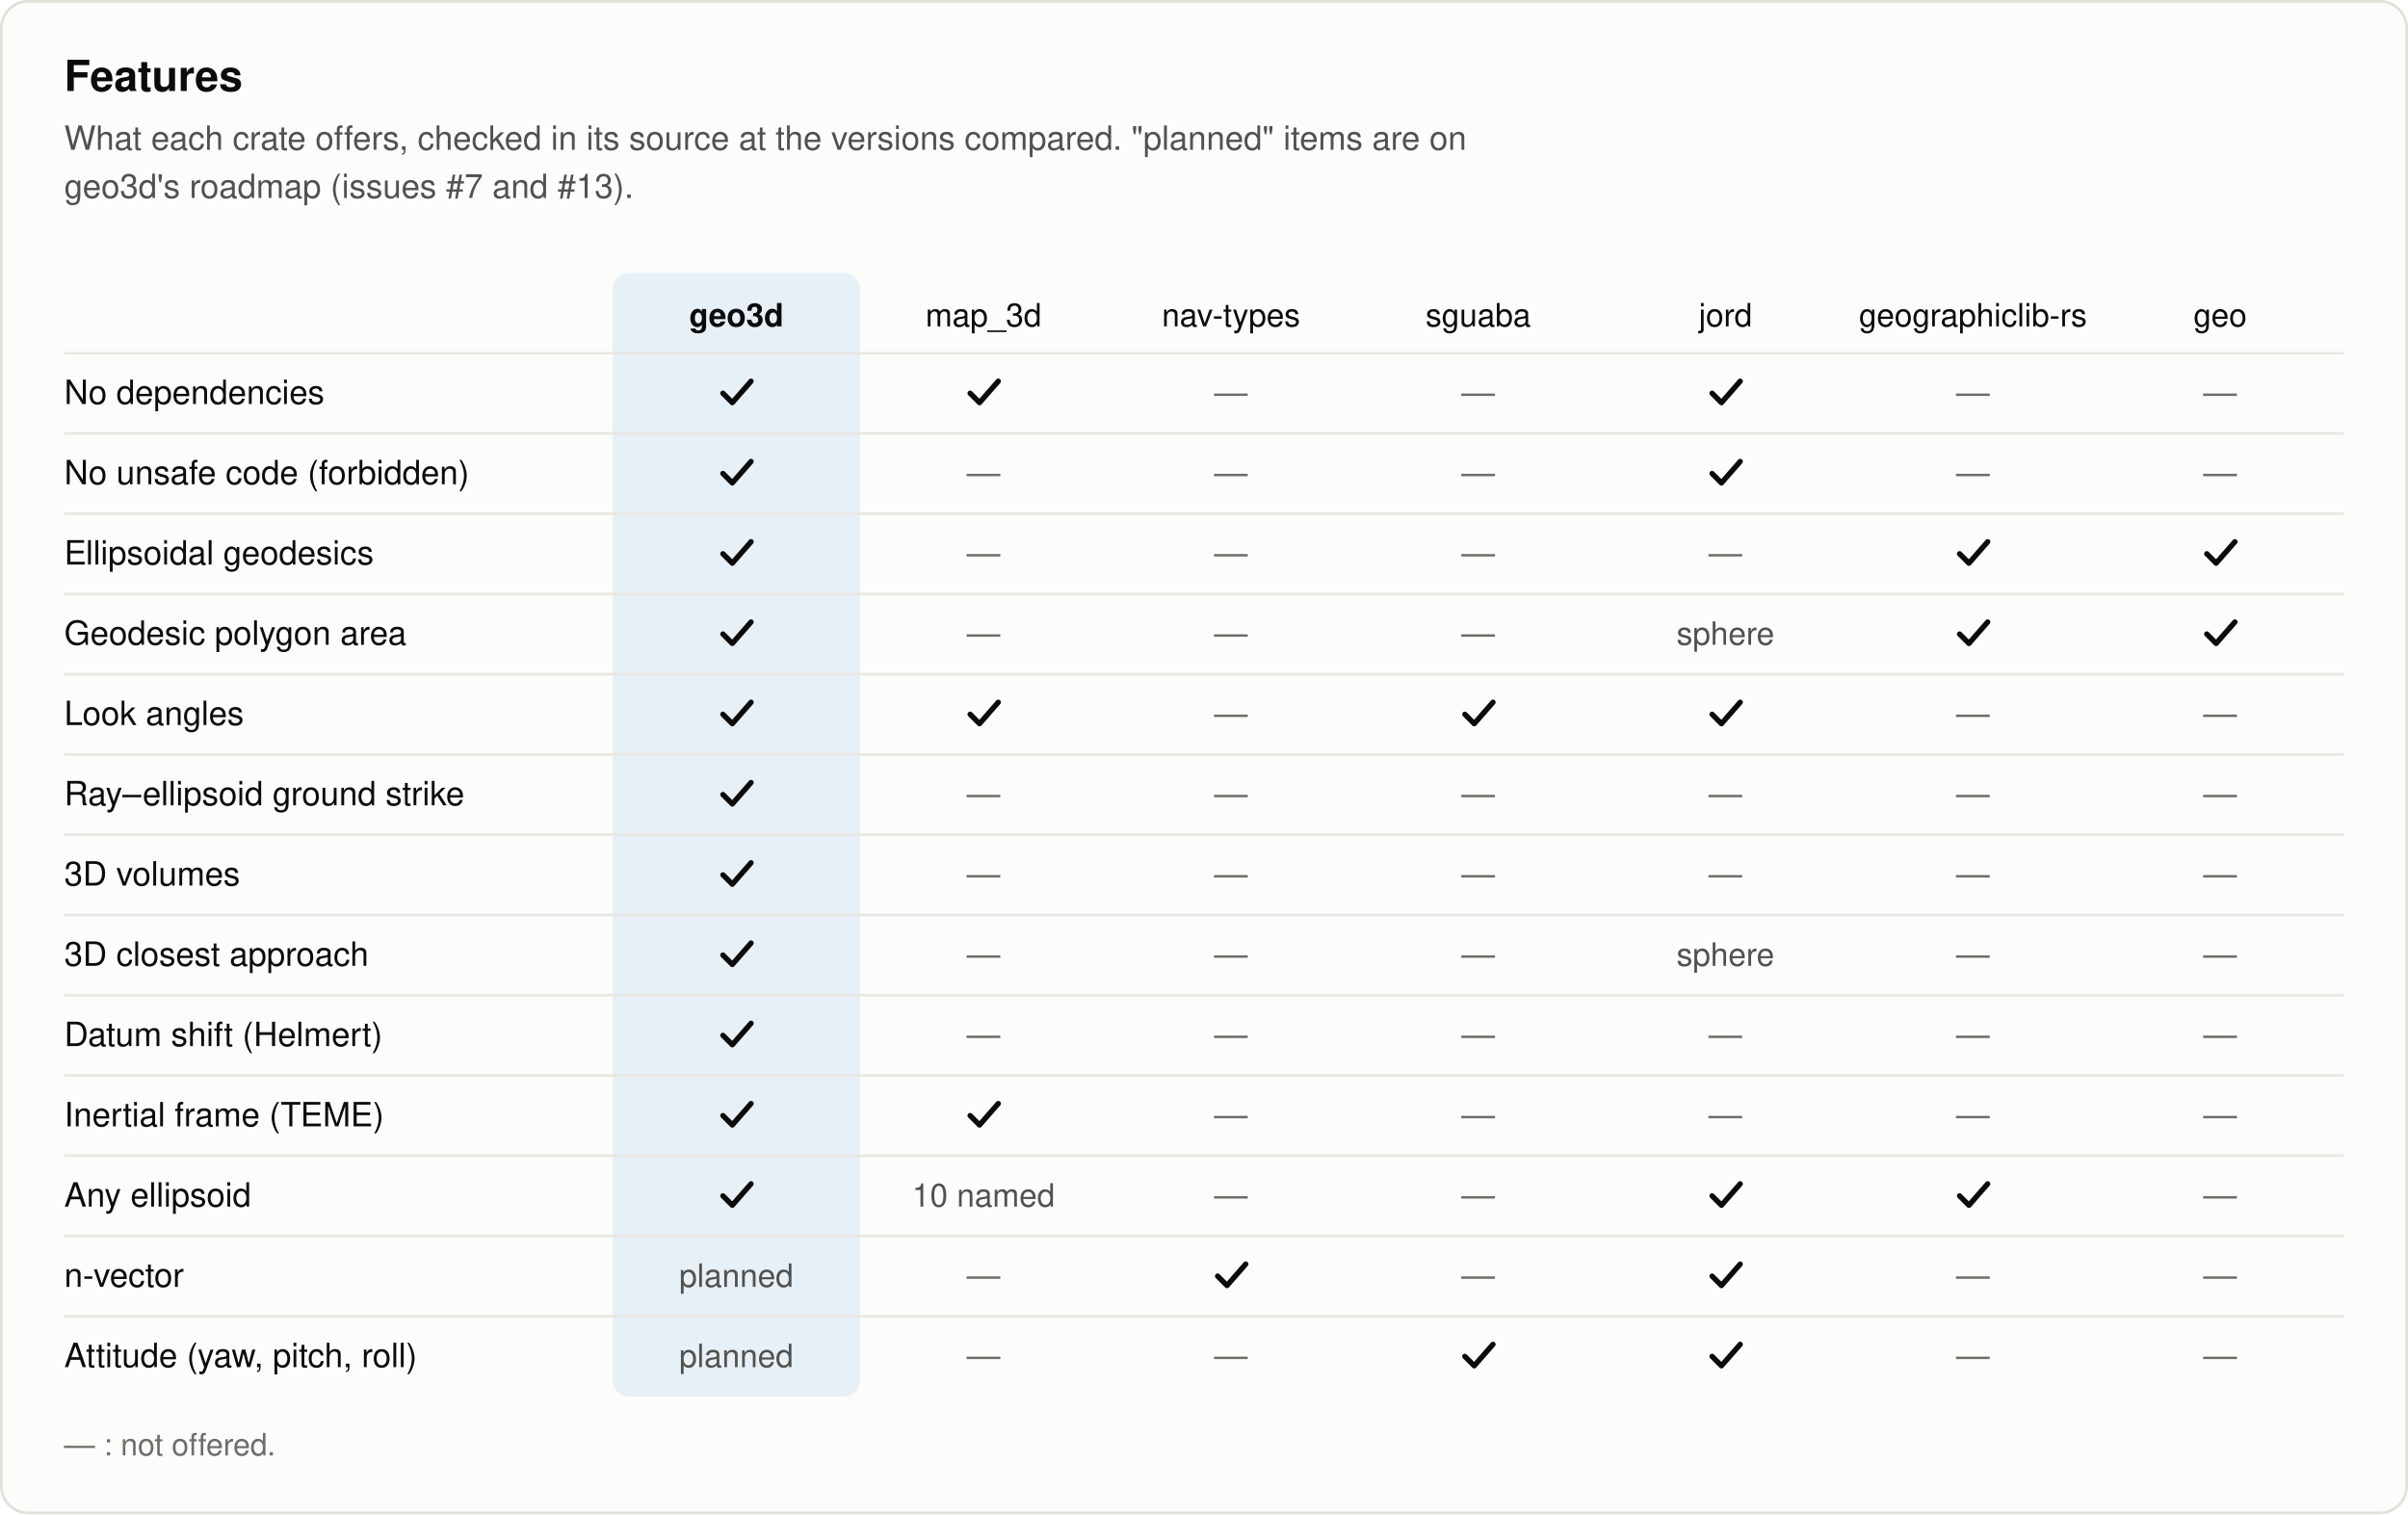
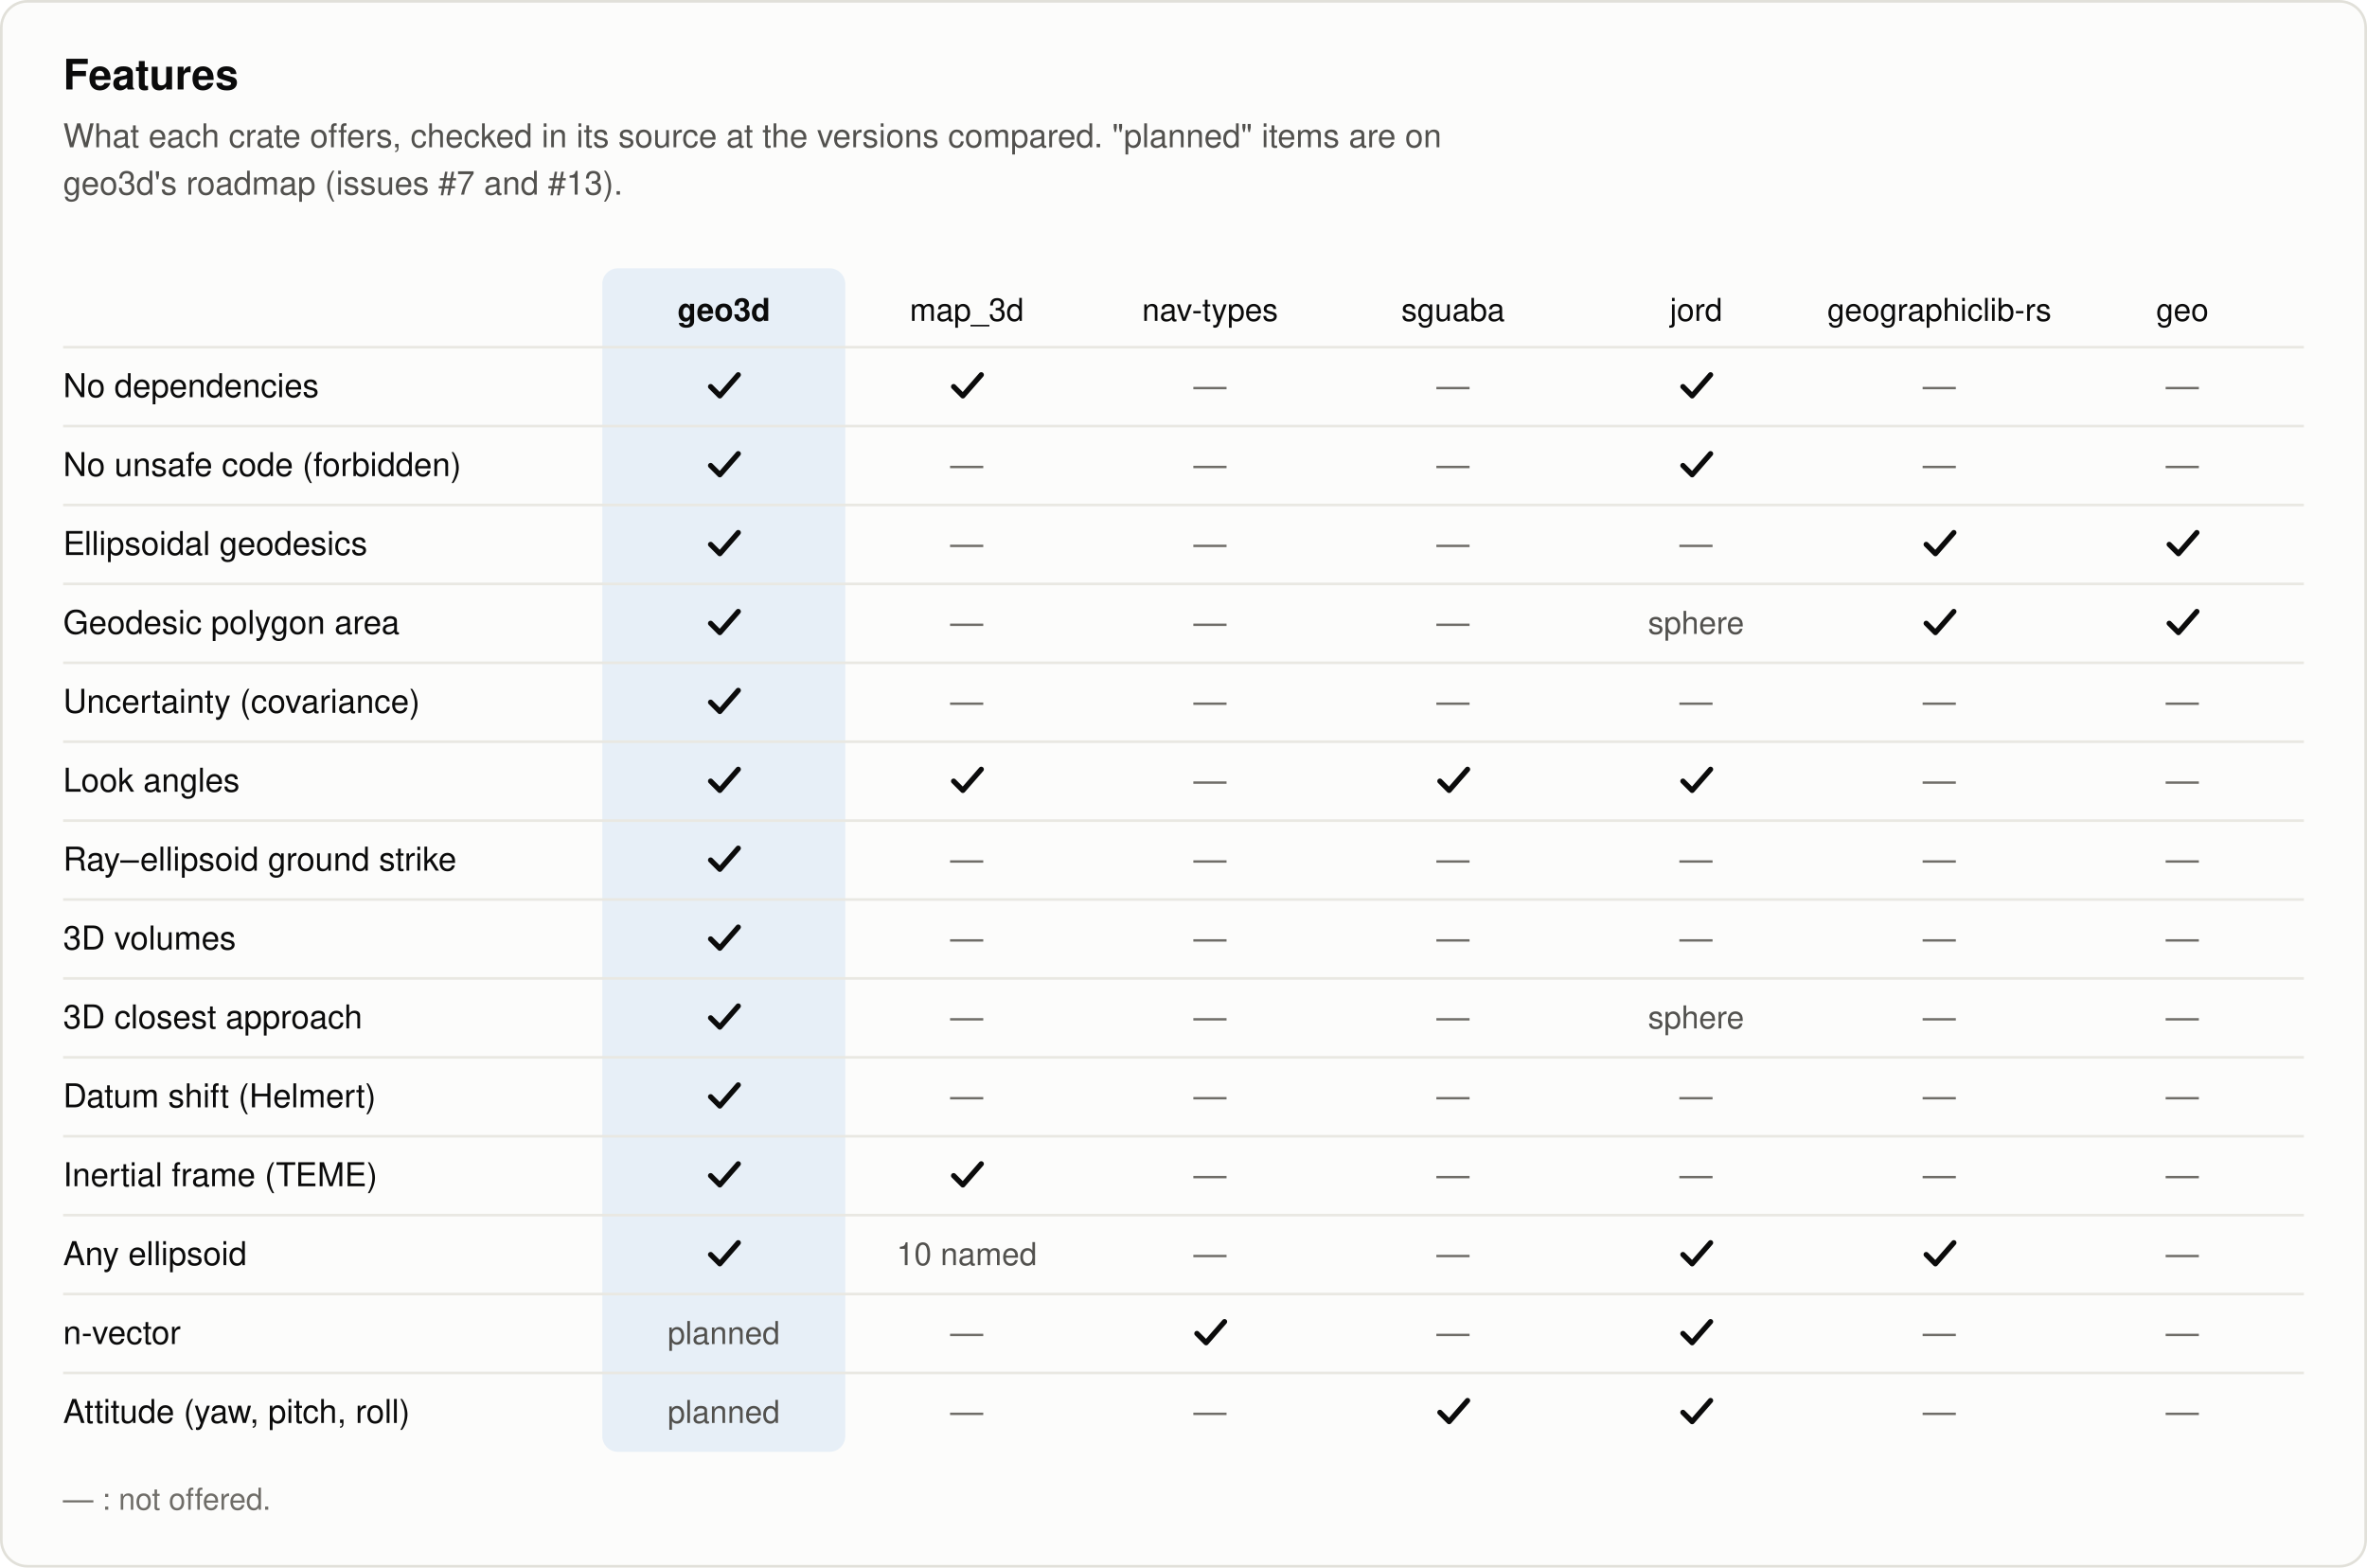
- <svg xmlns="http://www.w3.org/2000/svg" width="900" height="566" viewBox="0 0 900 566" font-family="system-ui, -apple-system, 'Segoe UI', Helvetica, Arial, sans-serif" role="img" aria-label="Feature matrix: geo3d is the only crate with ground strike, 3D volumes, closest approach and datum shifts">
-   <rect x="0.5" y="0.5" width="899" height="565" rx="10" fill="#fcfcfb" stroke="#e1e0d9" />
+ <svg xmlns="http://www.w3.org/2000/svg" width="900" height="596" viewBox="0 0 900 596" font-family="system-ui, -apple-system, 'Segoe UI', Helvetica, Arial, sans-serif" role="img" aria-label="Feature matrix: geo3d is the only crate with ground strike, 3D volumes, closest approach, covariance and datum shifts">
+   <rect x="0.5" y="0.5" width="899" height="595" rx="10" fill="#fcfcfb" stroke="#e1e0d9" />
  <text x="24.0" y="34.0" font-size="16" font-weight="600" fill="#0b0b0b" text-anchor="start">Features</text>
  <text x="24.0" y="56.0" font-size="12.5" font-weight="400" fill="#52514e" text-anchor="start">What each crate offers, checked in its source at the versions compared. "planned" items are on</text>
  <text x="24.0" y="74.0" font-size="12.5" font-weight="400" fill="#52514e" text-anchor="start">geo3d's roadmap (issues #7 and #13).</text>
-   <rect x="229.0" y="102.0" width="92.4" height="420.0" rx="6" fill="#e7eff7" />
+   <rect x="229.0" y="102.0" width="92.4" height="450.0" rx="6" fill="#e7eff7" />
  <text x="275.2" y="122.0" font-size="12" font-weight="600" fill="#0b0b0b" text-anchor="middle">geo3d</text>
  <text x="367.6" y="122.0" font-size="12" font-weight="500" fill="#0b0b0b" text-anchor="middle">map_3d</text>
  <text x="460.1" y="122.0" font-size="12" font-weight="500" fill="#0b0b0b" text-anchor="middle">nav-types</text>
  <text x="552.5" y="122.0" font-size="12" font-weight="500" fill="#0b0b0b" text-anchor="middle">sguaba</text>
  <text x="644.9" y="122.0" font-size="12" font-weight="500" fill="#0b0b0b" text-anchor="middle">jord</text>
  <text x="737.4" y="122.0" font-size="12" font-weight="500" fill="#0b0b0b" text-anchor="middle">geographiclib-rs</text>
  <text x="829.8" y="122.0" font-size="12" font-weight="500" fill="#0b0b0b" text-anchor="middle">geo</text>
  <line x1="24" y1="132.0" x2="876" y2="132.0" stroke="#e9e8e2" />
  <text x="24.0" y="151.0" font-size="12.5" font-weight="400" fill="#0b0b0b" text-anchor="start">No dependencies</text>
  <path d="M270.2,147.0 L273.7,150.5 L280.7,142.5" stroke="#0b0b0b" stroke-width="2" fill="none" stroke-linecap="round" stroke-linejoin="round" />
  <path d="M362.6,147.0 L366.1,150.5 L373.1,142.5" stroke="#0b0b0b" stroke-width="2" fill="none" stroke-linecap="round" stroke-linejoin="round" />
  <text x="460.1" y="151.0" font-size="12.5" font-weight="400" fill="#6f6d68" text-anchor="middle">—</text>
  <text x="552.5" y="151.0" font-size="12.5" font-weight="400" fill="#6f6d68" text-anchor="middle">—</text>
  <path d="M639.9,147.0 L643.4,150.5 L650.4,142.5" stroke="#0b0b0b" stroke-width="2" fill="none" stroke-linecap="round" stroke-linejoin="round" />
  <text x="737.4" y="151.0" font-size="12.5" font-weight="400" fill="#6f6d68" text-anchor="middle">—</text>
  <text x="829.8" y="151.0" font-size="12.5" font-weight="400" fill="#6f6d68" text-anchor="middle">—</text>
  <line x1="24" y1="162.0" x2="876" y2="162.0" stroke="#e9e8e2" />
  <text x="24.0" y="181.0" font-size="12.5" font-weight="400" fill="#0b0b0b" text-anchor="start">No unsafe code (forbidden)</text>
  <path d="M270.2,177.0 L273.7,180.5 L280.7,172.5" stroke="#0b0b0b" stroke-width="2" fill="none" stroke-linecap="round" stroke-linejoin="round" />
  <text x="367.6" y="181.0" font-size="12.5" font-weight="400" fill="#6f6d68" text-anchor="middle">—</text>
  <text x="460.1" y="181.0" font-size="12.5" font-weight="400" fill="#6f6d68" text-anchor="middle">—</text>
  <text x="552.5" y="181.0" font-size="12.5" font-weight="400" fill="#6f6d68" text-anchor="middle">—</text>
  <path d="M639.9,177.0 L643.4,180.5 L650.4,172.5" stroke="#0b0b0b" stroke-width="2" fill="none" stroke-linecap="round" stroke-linejoin="round" />
  <text x="737.4" y="181.0" font-size="12.5" font-weight="400" fill="#6f6d68" text-anchor="middle">—</text>
  <text x="829.8" y="181.0" font-size="12.5" font-weight="400" fill="#6f6d68" text-anchor="middle">—</text>
  <line x1="24" y1="192.0" x2="876" y2="192.0" stroke="#e9e8e2" />
  <text x="24.0" y="211.0" font-size="12.5" font-weight="400" fill="#0b0b0b" text-anchor="start">Ellipsoidal geodesics</text>
  <path d="M270.2,207.0 L273.7,210.5 L280.7,202.5" stroke="#0b0b0b" stroke-width="2" fill="none" stroke-linecap="round" stroke-linejoin="round" />
  <text x="367.6" y="211.0" font-size="12.5" font-weight="400" fill="#6f6d68" text-anchor="middle">—</text>
  <text x="460.1" y="211.0" font-size="12.5" font-weight="400" fill="#6f6d68" text-anchor="middle">—</text>
  <text x="552.5" y="211.0" font-size="12.5" font-weight="400" fill="#6f6d68" text-anchor="middle">—</text>
  <text x="644.9" y="211.0" font-size="12.5" font-weight="400" fill="#6f6d68" text-anchor="middle">—</text>
  <path d="M732.4,207.0 L735.9,210.5 L742.9,202.5" stroke="#0b0b0b" stroke-width="2" fill="none" stroke-linecap="round" stroke-linejoin="round" />
  <path d="M824.8,207.0 L828.3,210.5 L835.3,202.5" stroke="#0b0b0b" stroke-width="2" fill="none" stroke-linecap="round" stroke-linejoin="round" />
  <line x1="24" y1="222.0" x2="876" y2="222.0" stroke="#e9e8e2" />
  <text x="24.0" y="241.0" font-size="12.5" font-weight="400" fill="#0b0b0b" text-anchor="start">Geodesic polygon area</text>
  <path d="M270.2,237.0 L273.7,240.5 L280.7,232.5" stroke="#0b0b0b" stroke-width="2" fill="none" stroke-linecap="round" stroke-linejoin="round" />
  <text x="367.6" y="241.0" font-size="12.5" font-weight="400" fill="#6f6d68" text-anchor="middle">—</text>
  <text x="460.1" y="241.0" font-size="12.5" font-weight="400" fill="#6f6d68" text-anchor="middle">—</text>
  <text x="552.5" y="241.0" font-size="12.5" font-weight="400" fill="#6f6d68" text-anchor="middle">—</text>
  <text x="644.9" y="241.0" font-size="12" font-weight="500" fill="#52514e" text-anchor="middle">sphere</text>
  <path d="M732.4,237.0 L735.9,240.5 L742.9,232.5" stroke="#0b0b0b" stroke-width="2" fill="none" stroke-linecap="round" stroke-linejoin="round" />
  <path d="M824.8,237.0 L828.3,240.5 L835.3,232.5" stroke="#0b0b0b" stroke-width="2" fill="none" stroke-linecap="round" stroke-linejoin="round" />
  <line x1="24" y1="252.0" x2="876" y2="252.0" stroke="#e9e8e2" />
-   <text x="24.0" y="271.0" font-size="12.5" font-weight="400" fill="#0b0b0b" text-anchor="start">Look angles</text>
+   <text x="24.0" y="271.0" font-size="12.5" font-weight="400" fill="#0b0b0b" text-anchor="start">Uncertainty (covariance)</text>
  <path d="M270.2,267.0 L273.7,270.5 L280.7,262.5" stroke="#0b0b0b" stroke-width="2" fill="none" stroke-linecap="round" stroke-linejoin="round" />
-   <path d="M362.6,267.0 L366.1,270.5 L373.1,262.5" stroke="#0b0b0b" stroke-width="2" fill="none" stroke-linecap="round" stroke-linejoin="round" />
+   <text x="367.6" y="271.0" font-size="12.5" font-weight="400" fill="#6f6d68" text-anchor="middle">—</text>
  <text x="460.1" y="271.0" font-size="12.5" font-weight="400" fill="#6f6d68" text-anchor="middle">—</text>
-   <path d="M547.5,267.0 L551.0,270.5 L558.0,262.5" stroke="#0b0b0b" stroke-width="2" fill="none" stroke-linecap="round" stroke-linejoin="round" />
-   <path d="M639.9,267.0 L643.4,270.5 L650.4,262.5" stroke="#0b0b0b" stroke-width="2" fill="none" stroke-linecap="round" stroke-linejoin="round" />
+   <text x="552.5" y="271.0" font-size="12.5" font-weight="400" fill="#6f6d68" text-anchor="middle">—</text>
+   <text x="644.9" y="271.0" font-size="12.5" font-weight="400" fill="#6f6d68" text-anchor="middle">—</text>
  <text x="737.4" y="271.0" font-size="12.5" font-weight="400" fill="#6f6d68" text-anchor="middle">—</text>
  <text x="829.8" y="271.0" font-size="12.5" font-weight="400" fill="#6f6d68" text-anchor="middle">—</text>
  <line x1="24" y1="282.0" x2="876" y2="282.0" stroke="#e9e8e2" />
-   <text x="24.0" y="301.0" font-size="12.5" font-weight="400" fill="#0b0b0b" text-anchor="start">Ray–ellipsoid ground strike</text>
+   <text x="24.0" y="301.0" font-size="12.5" font-weight="400" fill="#0b0b0b" text-anchor="start">Look angles</text>
  <path d="M270.2,297.0 L273.7,300.5 L280.7,292.5" stroke="#0b0b0b" stroke-width="2" fill="none" stroke-linecap="round" stroke-linejoin="round" />
-   <text x="367.6" y="301.0" font-size="12.5" font-weight="400" fill="#6f6d68" text-anchor="middle">—</text>
+   <path d="M362.6,297.0 L366.1,300.5 L373.1,292.5" stroke="#0b0b0b" stroke-width="2" fill="none" stroke-linecap="round" stroke-linejoin="round" />
  <text x="460.1" y="301.0" font-size="12.5" font-weight="400" fill="#6f6d68" text-anchor="middle">—</text>
-   <text x="552.5" y="301.0" font-size="12.5" font-weight="400" fill="#6f6d68" text-anchor="middle">—</text>
-   <text x="644.9" y="301.0" font-size="12.5" font-weight="400" fill="#6f6d68" text-anchor="middle">—</text>
+   <path d="M547.5,297.0 L551.0,300.5 L558.0,292.5" stroke="#0b0b0b" stroke-width="2" fill="none" stroke-linecap="round" stroke-linejoin="round" />
+   <path d="M639.9,297.0 L643.4,300.5 L650.4,292.5" stroke="#0b0b0b" stroke-width="2" fill="none" stroke-linecap="round" stroke-linejoin="round" />
  <text x="737.4" y="301.0" font-size="12.5" font-weight="400" fill="#6f6d68" text-anchor="middle">—</text>
  <text x="829.8" y="301.0" font-size="12.5" font-weight="400" fill="#6f6d68" text-anchor="middle">—</text>
  <line x1="24" y1="312.0" x2="876" y2="312.0" stroke="#e9e8e2" />
-   <text x="24.0" y="331.0" font-size="12.5" font-weight="400" fill="#0b0b0b" text-anchor="start">3D volumes</text>
+   <text x="24.0" y="331.0" font-size="12.5" font-weight="400" fill="#0b0b0b" text-anchor="start">Ray–ellipsoid ground strike</text>
  <path d="M270.2,327.0 L273.7,330.5 L280.7,322.5" stroke="#0b0b0b" stroke-width="2" fill="none" stroke-linecap="round" stroke-linejoin="round" />
  <text x="367.6" y="331.0" font-size="12.5" font-weight="400" fill="#6f6d68" text-anchor="middle">—</text>
  <text x="460.1" y="331.0" font-size="12.5" font-weight="400" fill="#6f6d68" text-anchor="middle">—</text>
  <text x="552.5" y="331.0" font-size="12.5" font-weight="400" fill="#6f6d68" text-anchor="middle">—</text>
  <text x="644.9" y="331.0" font-size="12.5" font-weight="400" fill="#6f6d68" text-anchor="middle">—</text>
  <text x="737.4" y="331.0" font-size="12.5" font-weight="400" fill="#6f6d68" text-anchor="middle">—</text>
  <text x="829.8" y="331.0" font-size="12.5" font-weight="400" fill="#6f6d68" text-anchor="middle">—</text>
  <line x1="24" y1="342.0" x2="876" y2="342.0" stroke="#e9e8e2" />
-   <text x="24.0" y="361.0" font-size="12.5" font-weight="400" fill="#0b0b0b" text-anchor="start">3D closest approach</text>
+   <text x="24.0" y="361.0" font-size="12.5" font-weight="400" fill="#0b0b0b" text-anchor="start">3D volumes</text>
  <path d="M270.2,357.0 L273.7,360.5 L280.7,352.5" stroke="#0b0b0b" stroke-width="2" fill="none" stroke-linecap="round" stroke-linejoin="round" />
  <text x="367.6" y="361.0" font-size="12.5" font-weight="400" fill="#6f6d68" text-anchor="middle">—</text>
  <text x="460.1" y="361.0" font-size="12.5" font-weight="400" fill="#6f6d68" text-anchor="middle">—</text>
  <text x="552.5" y="361.0" font-size="12.5" font-weight="400" fill="#6f6d68" text-anchor="middle">—</text>
-   <text x="644.9" y="361.0" font-size="12" font-weight="500" fill="#52514e" text-anchor="middle">sphere</text>
+   <text x="644.9" y="361.0" font-size="12.5" font-weight="400" fill="#6f6d68" text-anchor="middle">—</text>
  <text x="737.4" y="361.0" font-size="12.5" font-weight="400" fill="#6f6d68" text-anchor="middle">—</text>
  <text x="829.8" y="361.0" font-size="12.5" font-weight="400" fill="#6f6d68" text-anchor="middle">—</text>
  <line x1="24" y1="372.0" x2="876" y2="372.0" stroke="#e9e8e2" />
-   <text x="24.0" y="391.0" font-size="12.5" font-weight="400" fill="#0b0b0b" text-anchor="start">Datum shift (Helmert)</text>
+   <text x="24.0" y="391.0" font-size="12.5" font-weight="400" fill="#0b0b0b" text-anchor="start">3D closest approach</text>
  <path d="M270.2,387.0 L273.7,390.5 L280.7,382.5" stroke="#0b0b0b" stroke-width="2" fill="none" stroke-linecap="round" stroke-linejoin="round" />
  <text x="367.6" y="391.0" font-size="12.5" font-weight="400" fill="#6f6d68" text-anchor="middle">—</text>
  <text x="460.1" y="391.0" font-size="12.5" font-weight="400" fill="#6f6d68" text-anchor="middle">—</text>
  <text x="552.5" y="391.0" font-size="12.5" font-weight="400" fill="#6f6d68" text-anchor="middle">—</text>
-   <text x="644.9" y="391.0" font-size="12.5" font-weight="400" fill="#6f6d68" text-anchor="middle">—</text>
+   <text x="644.9" y="391.0" font-size="12" font-weight="500" fill="#52514e" text-anchor="middle">sphere</text>
  <text x="737.4" y="391.0" font-size="12.5" font-weight="400" fill="#6f6d68" text-anchor="middle">—</text>
  <text x="829.8" y="391.0" font-size="12.5" font-weight="400" fill="#6f6d68" text-anchor="middle">—</text>
  <line x1="24" y1="402.0" x2="876" y2="402.0" stroke="#e9e8e2" />
-   <text x="24.0" y="421.0" font-size="12.5" font-weight="400" fill="#0b0b0b" text-anchor="start">Inertial frame (TEME)</text>
+   <text x="24.0" y="421.0" font-size="12.5" font-weight="400" fill="#0b0b0b" text-anchor="start">Datum shift (Helmert)</text>
  <path d="M270.2,417.0 L273.7,420.5 L280.7,412.5" stroke="#0b0b0b" stroke-width="2" fill="none" stroke-linecap="round" stroke-linejoin="round" />
-   <path d="M362.6,417.0 L366.1,420.5 L373.1,412.5" stroke="#0b0b0b" stroke-width="2" fill="none" stroke-linecap="round" stroke-linejoin="round" />
+   <text x="367.6" y="421.0" font-size="12.5" font-weight="400" fill="#6f6d68" text-anchor="middle">—</text>
  <text x="460.1" y="421.0" font-size="12.5" font-weight="400" fill="#6f6d68" text-anchor="middle">—</text>
  <text x="552.5" y="421.0" font-size="12.5" font-weight="400" fill="#6f6d68" text-anchor="middle">—</text>
  <text x="644.9" y="421.0" font-size="12.5" font-weight="400" fill="#6f6d68" text-anchor="middle">—</text>
  <text x="737.4" y="421.0" font-size="12.5" font-weight="400" fill="#6f6d68" text-anchor="middle">—</text>
  <text x="829.8" y="421.0" font-size="12.5" font-weight="400" fill="#6f6d68" text-anchor="middle">—</text>
  <line x1="24" y1="432.0" x2="876" y2="432.0" stroke="#e9e8e2" />
-   <text x="24.0" y="451.0" font-size="12.5" font-weight="400" fill="#0b0b0b" text-anchor="start">Any ellipsoid</text>
+   <text x="24.0" y="451.0" font-size="12.5" font-weight="400" fill="#0b0b0b" text-anchor="start">Inertial frame (TEME)</text>
  <path d="M270.2,447.0 L273.7,450.5 L280.7,442.5" stroke="#0b0b0b" stroke-width="2" fill="none" stroke-linecap="round" stroke-linejoin="round" />
-   <text x="367.6" y="451.0" font-size="12" font-weight="500" fill="#52514e" text-anchor="middle">10 named</text>
+   <path d="M362.6,447.0 L366.1,450.5 L373.1,442.5" stroke="#0b0b0b" stroke-width="2" fill="none" stroke-linecap="round" stroke-linejoin="round" />
  <text x="460.1" y="451.0" font-size="12.5" font-weight="400" fill="#6f6d68" text-anchor="middle">—</text>
  <text x="552.5" y="451.0" font-size="12.5" font-weight="400" fill="#6f6d68" text-anchor="middle">—</text>
-   <path d="M639.9,447.0 L643.4,450.5 L650.4,442.5" stroke="#0b0b0b" stroke-width="2" fill="none" stroke-linecap="round" stroke-linejoin="round" />
-   <path d="M732.4,447.0 L735.9,450.5 L742.9,442.5" stroke="#0b0b0b" stroke-width="2" fill="none" stroke-linecap="round" stroke-linejoin="round" />
+   <text x="644.9" y="451.0" font-size="12.5" font-weight="400" fill="#6f6d68" text-anchor="middle">—</text>
+   <text x="737.4" y="451.0" font-size="12.5" font-weight="400" fill="#6f6d68" text-anchor="middle">—</text>
  <text x="829.8" y="451.0" font-size="12.5" font-weight="400" fill="#6f6d68" text-anchor="middle">—</text>
  <line x1="24" y1="462.0" x2="876" y2="462.0" stroke="#e9e8e2" />
-   <text x="24.0" y="481.0" font-size="12.5" font-weight="400" fill="#0b0b0b" text-anchor="start">n-vector</text>
-   <text x="275.2" y="481.0" font-size="12" font-weight="500" fill="#52514e" text-anchor="middle">planned</text>
-   <text x="367.6" y="481.0" font-size="12.5" font-weight="400" fill="#6f6d68" text-anchor="middle">—</text>
-   <path d="M455.1,477.0 L458.6,480.5 L465.6,472.5" stroke="#0b0b0b" stroke-width="2" fill="none" stroke-linecap="round" stroke-linejoin="round" />
+   <text x="24.0" y="481.0" font-size="12.5" font-weight="400" fill="#0b0b0b" text-anchor="start">Any ellipsoid</text>
+   <path d="M270.2,477.0 L273.7,480.5 L280.7,472.5" stroke="#0b0b0b" stroke-width="2" fill="none" stroke-linecap="round" stroke-linejoin="round" />
+   <text x="367.6" y="481.0" font-size="12" font-weight="500" fill="#52514e" text-anchor="middle">10 named</text>
+   <text x="460.1" y="481.0" font-size="12.5" font-weight="400" fill="#6f6d68" text-anchor="middle">—</text>
  <text x="552.5" y="481.0" font-size="12.5" font-weight="400" fill="#6f6d68" text-anchor="middle">—</text>
  <path d="M639.9,477.0 L643.4,480.5 L650.4,472.5" stroke="#0b0b0b" stroke-width="2" fill="none" stroke-linecap="round" stroke-linejoin="round" />
-   <text x="737.4" y="481.0" font-size="12.5" font-weight="400" fill="#6f6d68" text-anchor="middle">—</text>
+   <path d="M732.4,477.0 L735.9,480.5 L742.9,472.5" stroke="#0b0b0b" stroke-width="2" fill="none" stroke-linecap="round" stroke-linejoin="round" />
  <text x="829.8" y="481.0" font-size="12.5" font-weight="400" fill="#6f6d68" text-anchor="middle">—</text>
  <line x1="24" y1="492.0" x2="876" y2="492.0" stroke="#e9e8e2" />
-   <text x="24.0" y="511.0" font-size="12.5" font-weight="400" fill="#0b0b0b" text-anchor="start">Attitude (yaw, pitch, roll)</text>
+   <text x="24.0" y="511.0" font-size="12.5" font-weight="400" fill="#0b0b0b" text-anchor="start">n-vector</text>
  <text x="275.2" y="511.0" font-size="12" font-weight="500" fill="#52514e" text-anchor="middle">planned</text>
  <text x="367.6" y="511.0" font-size="12.5" font-weight="400" fill="#6f6d68" text-anchor="middle">—</text>
-   <text x="460.1" y="511.0" font-size="12.5" font-weight="400" fill="#6f6d68" text-anchor="middle">—</text>
-   <path d="M547.5,507.0 L551.0,510.5 L558.0,502.5" stroke="#0b0b0b" stroke-width="2" fill="none" stroke-linecap="round" stroke-linejoin="round" />
+   <path d="M455.1,507.0 L458.6,510.5 L465.6,502.5" stroke="#0b0b0b" stroke-width="2" fill="none" stroke-linecap="round" stroke-linejoin="round" />
+   <text x="552.5" y="511.0" font-size="12.5" font-weight="400" fill="#6f6d68" text-anchor="middle">—</text>
  <path d="M639.9,507.0 L643.4,510.5 L650.4,502.5" stroke="#0b0b0b" stroke-width="2" fill="none" stroke-linecap="round" stroke-linejoin="round" />
  <text x="737.4" y="511.0" font-size="12.5" font-weight="400" fill="#6f6d68" text-anchor="middle">—</text>
  <text x="829.8" y="511.0" font-size="12.5" font-weight="400" fill="#6f6d68" text-anchor="middle">—</text>
-   <text x="24.0" y="544.0" font-size="11.5" font-weight="400" fill="#6f6d68" text-anchor="start">— : not offered.</text>
+   <line x1="24" y1="522.0" x2="876" y2="522.0" stroke="#e9e8e2" />
+   <text x="24.0" y="541.0" font-size="12.5" font-weight="400" fill="#0b0b0b" text-anchor="start">Attitude (yaw, pitch, roll)</text>
+   <text x="275.2" y="541.0" font-size="12" font-weight="500" fill="#52514e" text-anchor="middle">planned</text>
+   <text x="367.6" y="541.0" font-size="12.5" font-weight="400" fill="#6f6d68" text-anchor="middle">—</text>
+   <text x="460.1" y="541.0" font-size="12.5" font-weight="400" fill="#6f6d68" text-anchor="middle">—</text>
+   <path d="M547.5,537.0 L551.0,540.5 L558.0,532.5" stroke="#0b0b0b" stroke-width="2" fill="none" stroke-linecap="round" stroke-linejoin="round" />
+   <path d="M639.9,537.0 L643.4,540.5 L650.4,532.5" stroke="#0b0b0b" stroke-width="2" fill="none" stroke-linecap="round" stroke-linejoin="round" />
+   <text x="737.4" y="541.0" font-size="12.5" font-weight="400" fill="#6f6d68" text-anchor="middle">—</text>
+   <text x="829.8" y="541.0" font-size="12.5" font-weight="400" fill="#6f6d68" text-anchor="middle">—</text>
+   <text x="24.0" y="574.0" font-size="11.5" font-weight="400" fill="#6f6d68" text-anchor="start">— : not offered.</text>
</svg>
